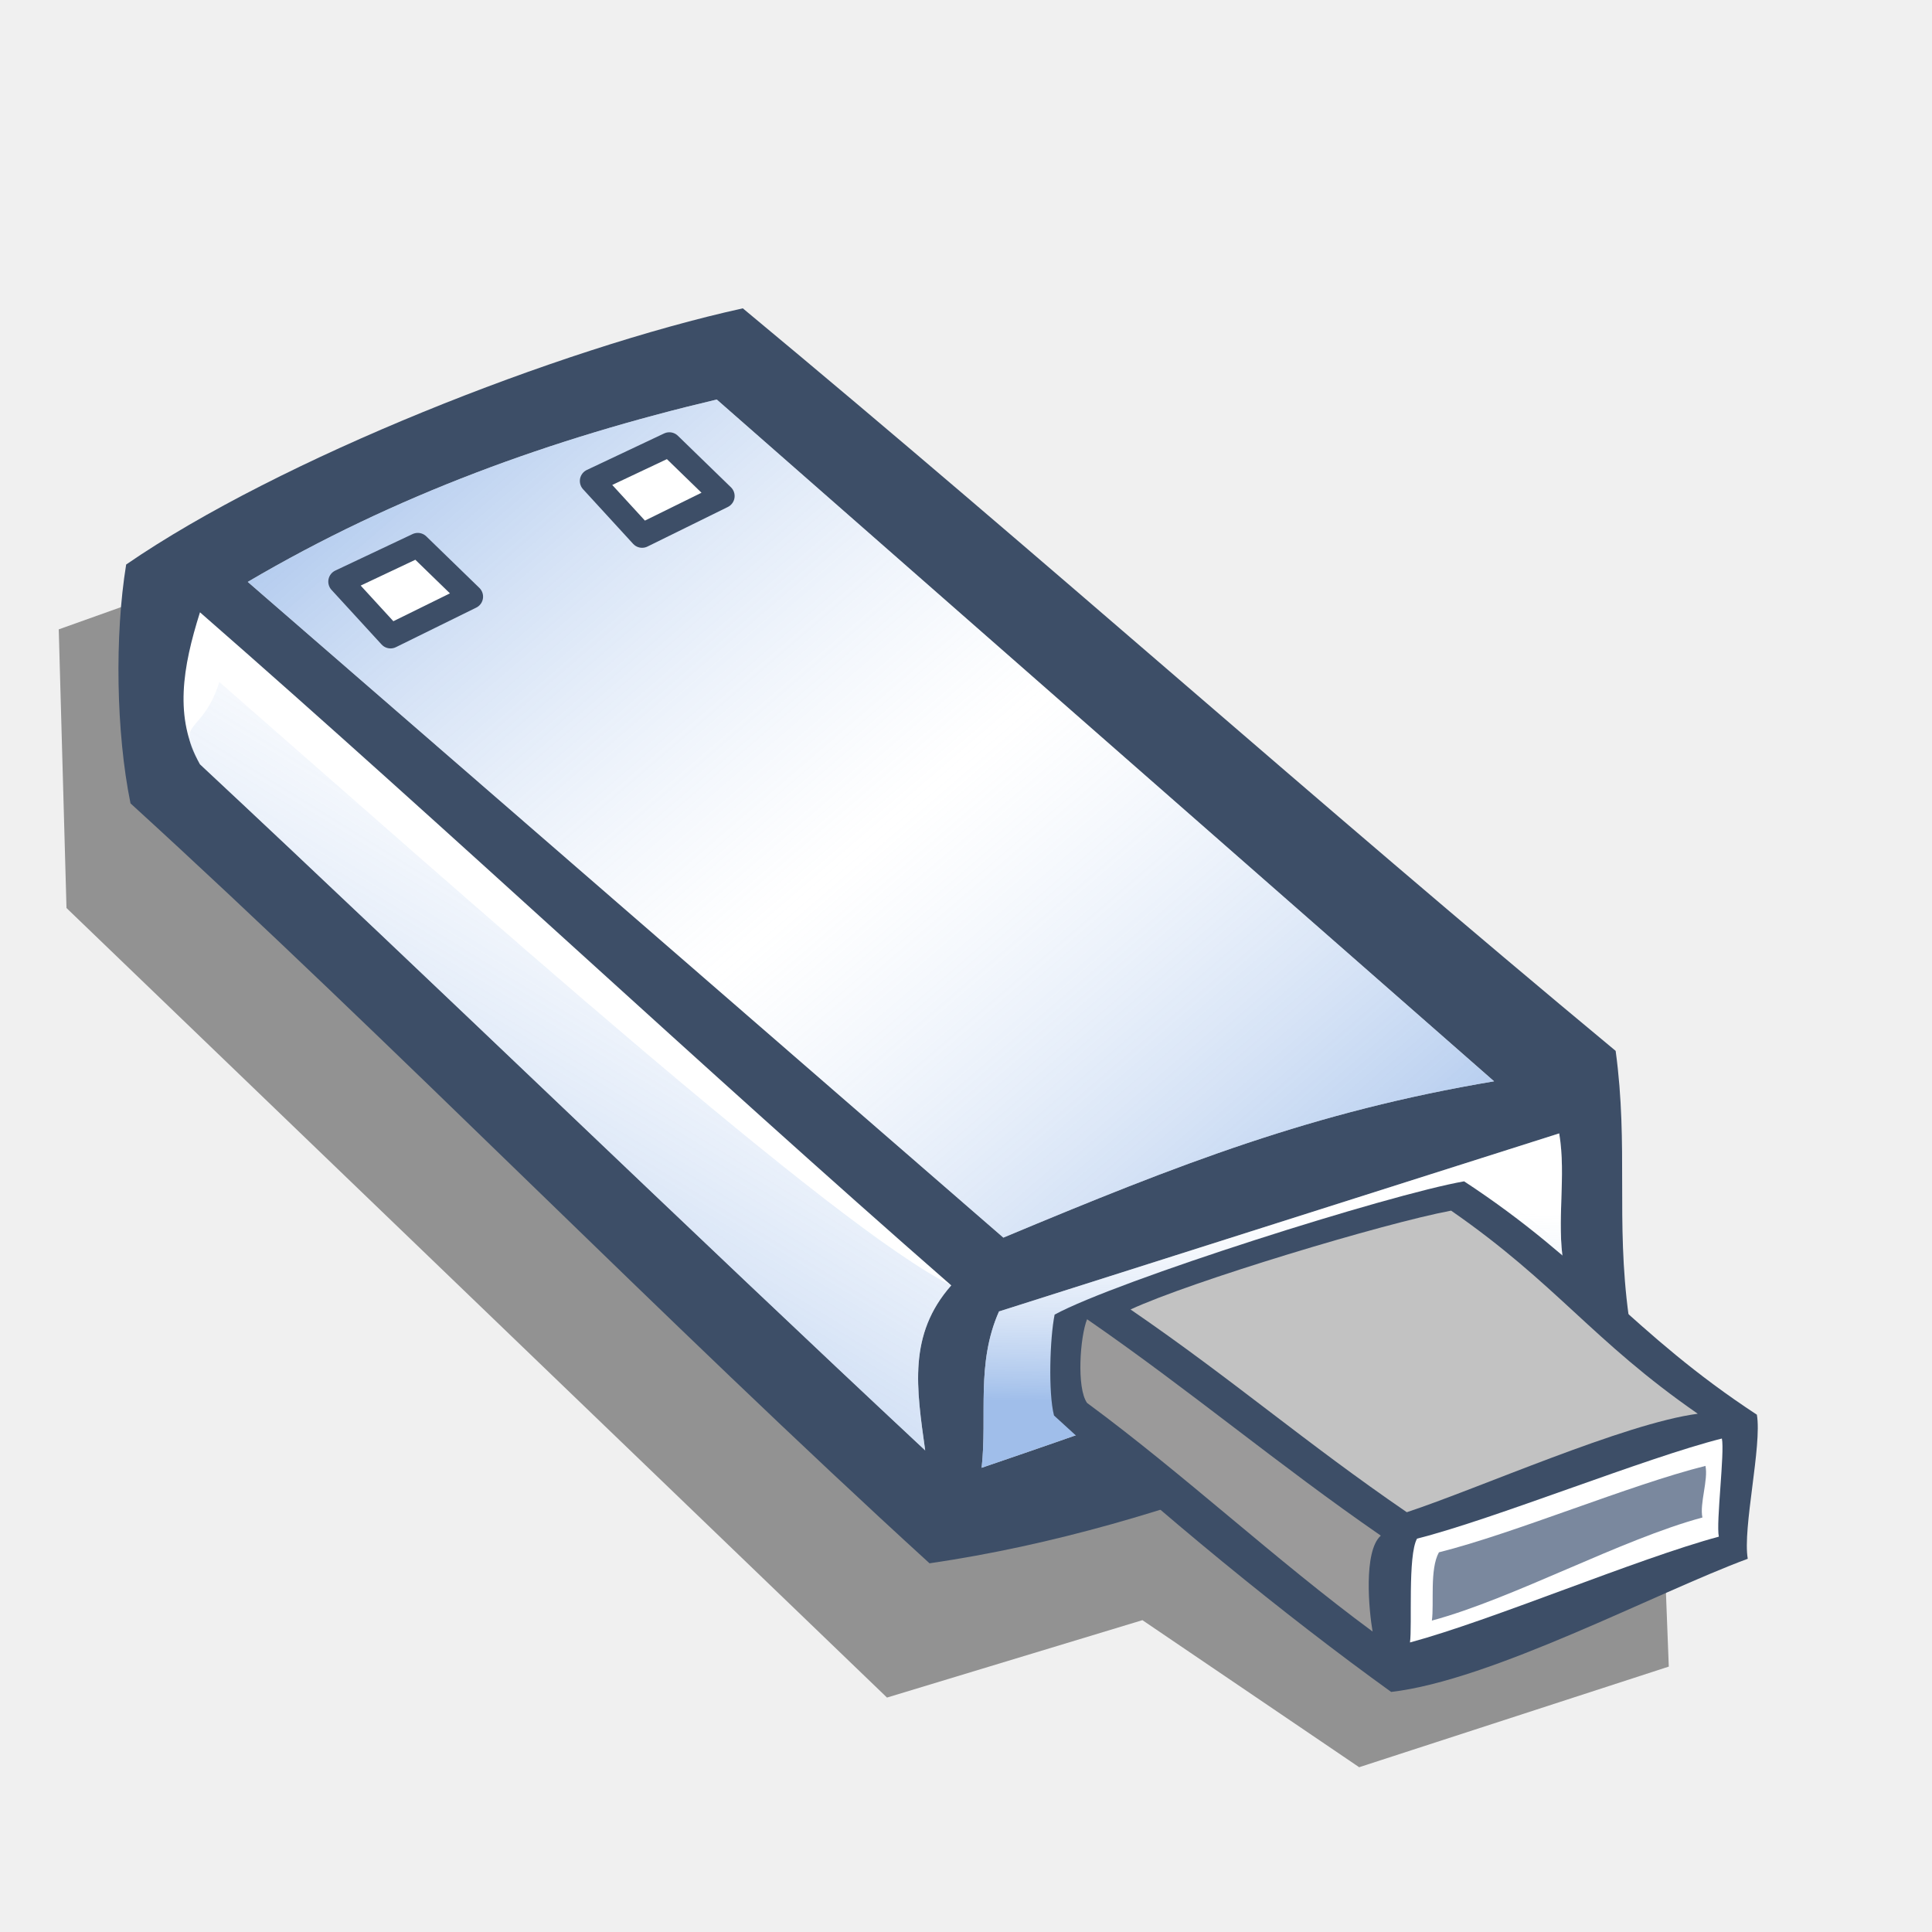
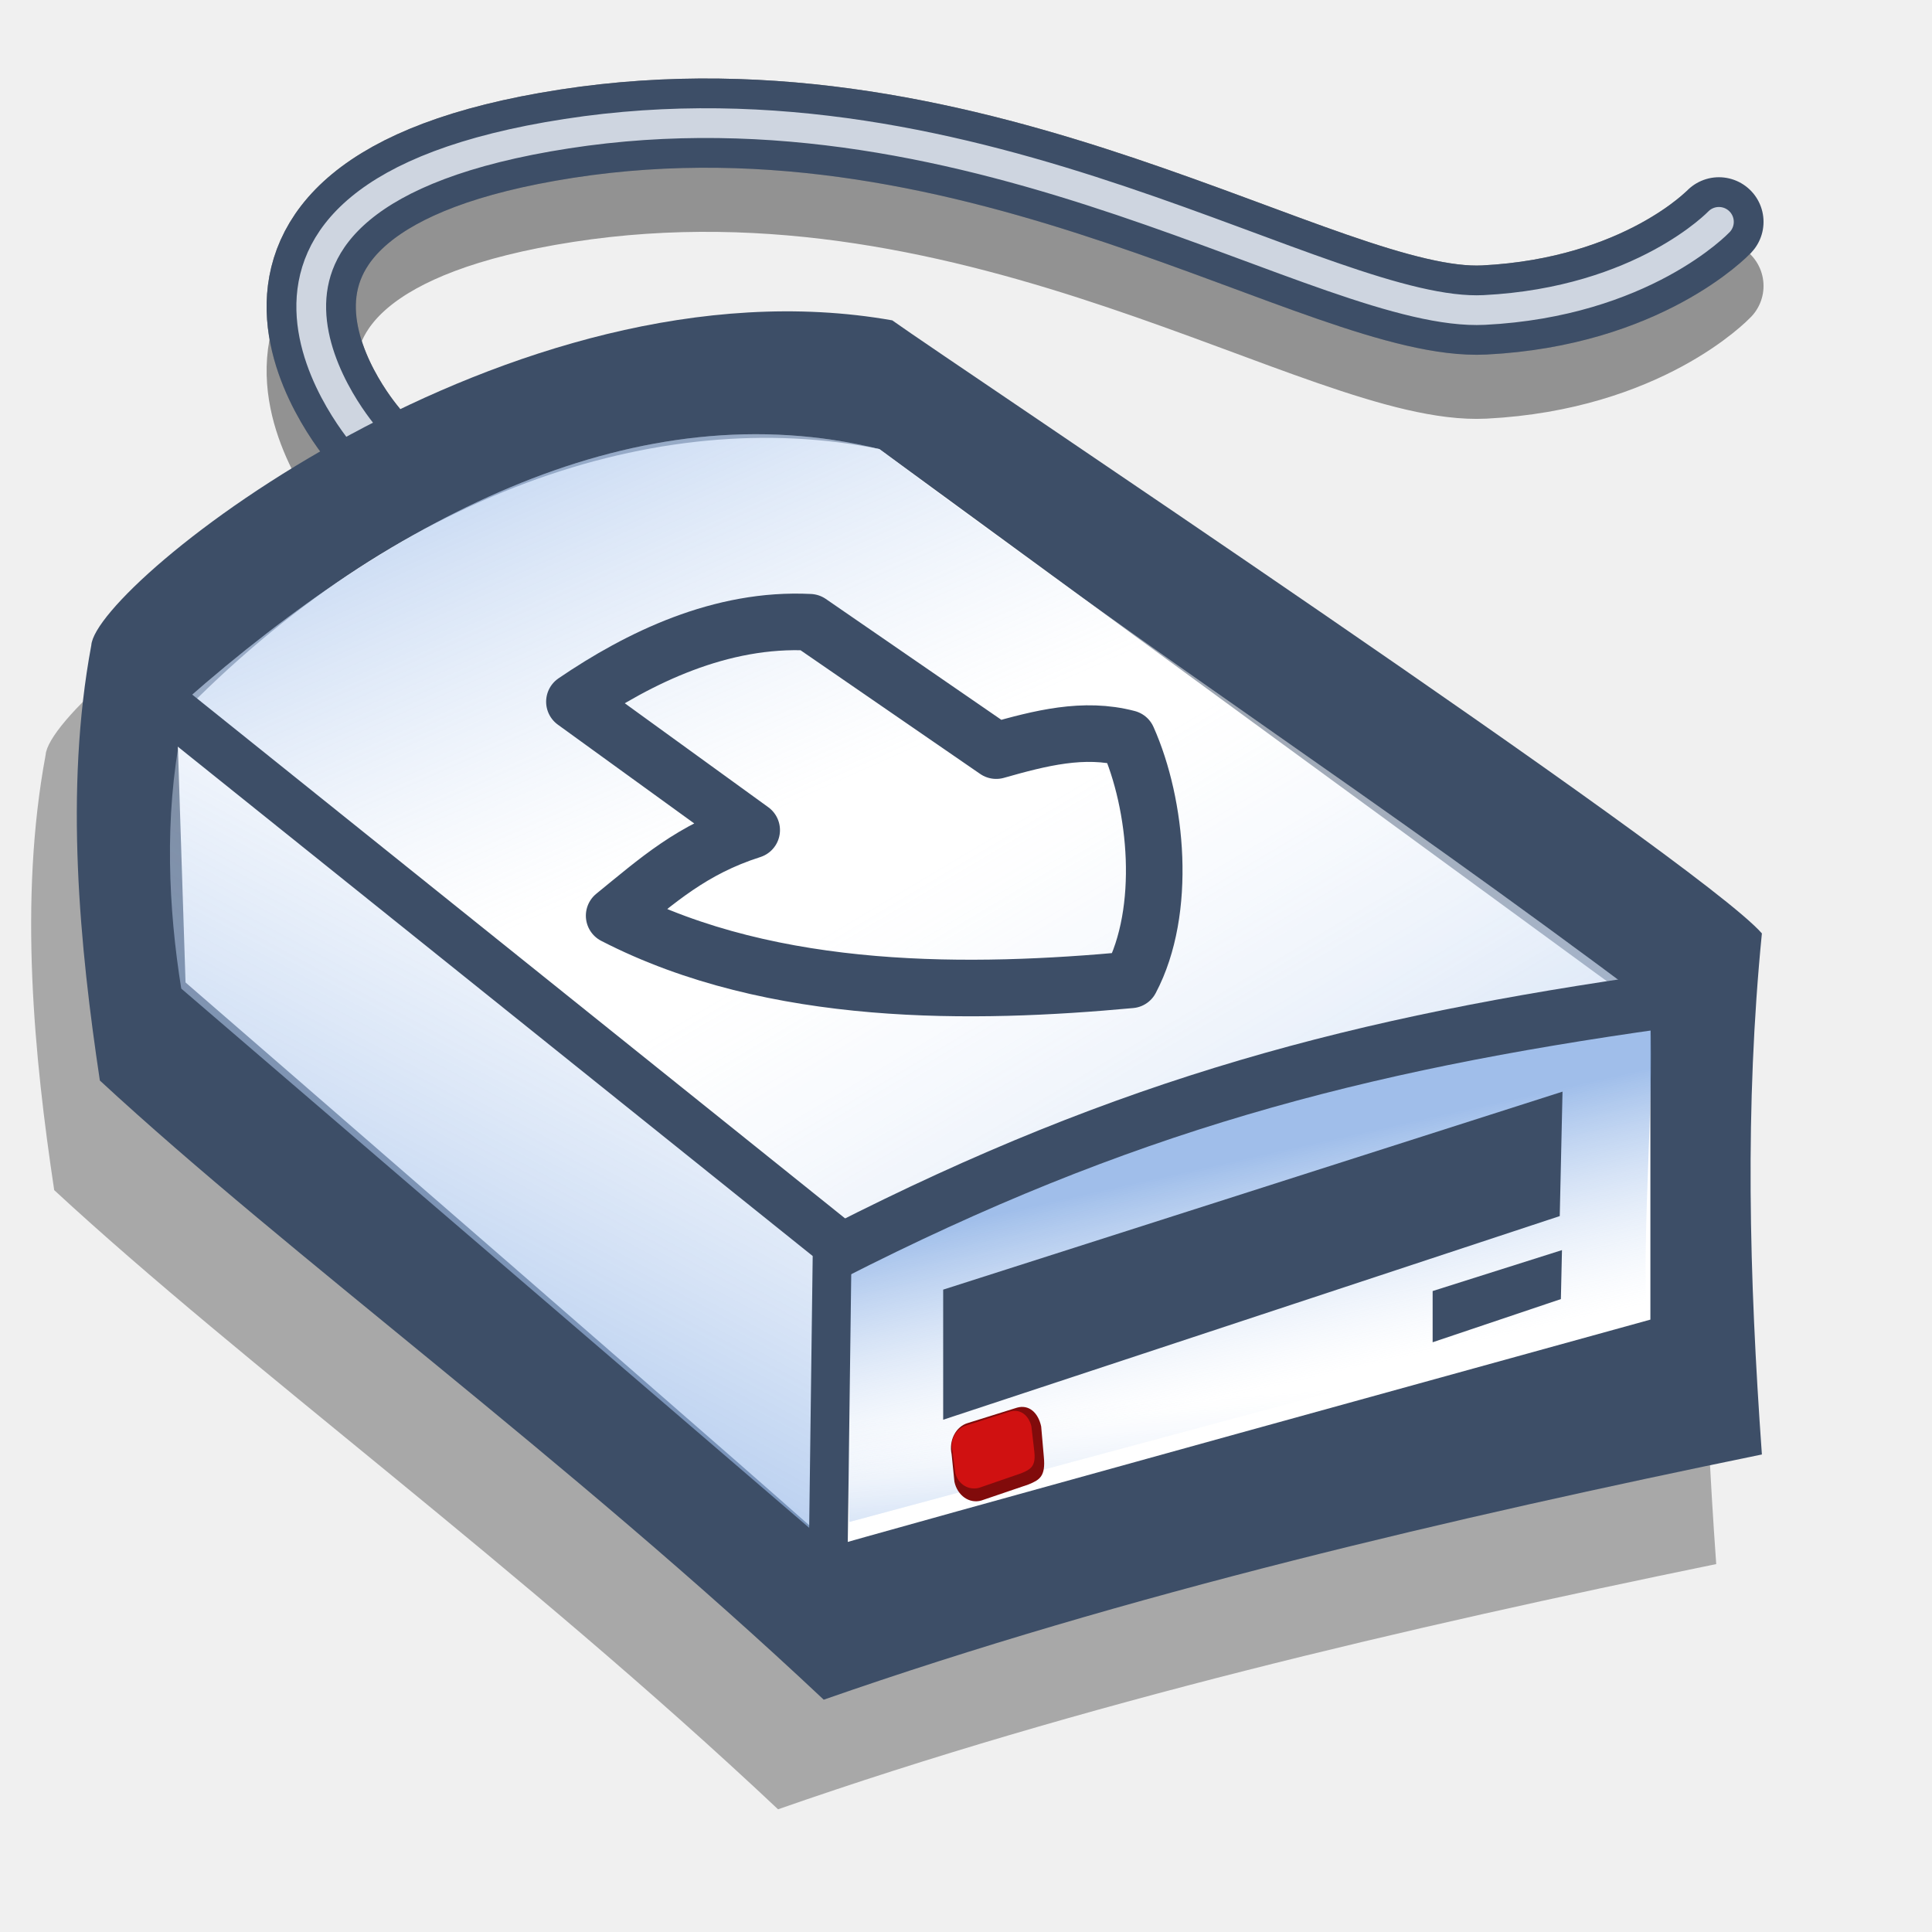
- <svg xmlns="http://www.w3.org/2000/svg" xmlns:xlink="http://www.w3.org/1999/xlink" width="72pt" height="72pt" id="svg2066">
+ <svg xmlns="http://www.w3.org/2000/svg" xmlns:xlink="http://www.w3.org/1999/xlink" width="72pt" height="72pt" id="svg1882">
  <defs id="defs3">
-     <linearGradient id="linearGradient2175">
-       <stop offset="0" style="stop-color:#7fa8e3;stop-opacity:0.741;" id="stop2177" />
-       <stop offset="1" style="stop-color:#ffffff;stop-opacity:0.29;" id="stop2176" />
+     <linearGradient id="linearGradient1995">
+       <stop offset="0" style="stop-color:#7fa8e3;stop-opacity:0.741;" id="stop1997" />
+       <stop offset="1" style="stop-color:#ffffff;stop-opacity:0.29;" id="stop1996" />
+     </linearGradient>
+     <linearGradient id="linearGradient1947">
+       <stop offset="0" style="stop-color:#7fa8e3;stop-opacity:0.741;" id="stop1949" />
+       <stop offset="1" style="stop-color:#ffffff;stop-opacity:0.29;" id="stop1948" />
    </linearGradient>
    <defs id="defs697">
      <linearGradient id="linearGradient768">
        <stop style="stop-color:#970000;stop-opacity:1;" offset="0" id="stop769" />
        <stop style="stop-color:#ffffff;stop-opacity:0;" offset="1" id="stop770" />
      </linearGradient>
      <linearGradient id="linearGradient762">
        <stop style="stop-color:#7d7d7d;stop-opacity:1;" offset="0" id="stop763" />
        <stop style="stop-color:#ffffff;stop-opacity:1;" offset="1" id="stop764" />
      </linearGradient>
-       <linearGradient id="linearGradient734">
-         <stop style="stop-color:#7fa8e3;stop-opacity:0.741;" offset="0" id="stop735" />
-         <stop style="stop-color:#ffffff;stop-opacity:0.29;" offset="1" id="stop736" />
-       </linearGradient>
-       <linearGradient id="linearGradient714" x1="0" y1="0.5" x2="1" y2="0.5" gradientUnits="objectBoundingBox" spreadMethod="pad" xlink:href="#linearGradient2175" />
-       <linearGradient xlink:href="#linearGradient714" id="linearGradient717" x1="52.699" y1="118.881" x2="27.752" y2="95.902" gradientUnits="userSpaceOnUse" gradientTransform="scale(1.615491,0.619007)" spreadMethod="pad" />
-       <linearGradient xlink:href="#linearGradient734" id="linearGradient719" x1="8.762" y1="64.305" x2="27.938" y2="87.763" gradientUnits="userSpaceOnUse" gradientTransform="matrix(1.615491,0,0,0.619007,7.394509e-8,-1.278808e-6)" spreadMethod="pad" />
-       <linearGradient xlink:href="#linearGradient714" id="linearGradient721" x1="21.656" y1="86.003" x2="33.825" y2="57.582" gradientUnits="userSpaceOnUse" spreadMethod="pad" gradientTransform="matrix(1.066005,0,0,0.938082,7.394509e-8,-1.278808e-6)" />
-       <linearGradient xlink:href="#linearGradient714" id="linearGradient723" x1="43.402" y1="124.643" x2="42.538" y2="116.731" gradientUnits="userSpaceOnUse" gradientTransform="scale(1.519424,0.658144)" spreadMethod="pad" />
-       <linearGradient xlink:href="#linearGradient714" id="linearGradient725" x1="42.164" y1="103.866" x2="46.259" y2="115.265" gradientUnits="userSpaceOnUse" gradientTransform="matrix(1.519424,0,0,0.658144,7.394509e-8,-1.278808e-6)" spreadMethod="pad" />
+       <linearGradient id="linearGradient734" x1="0" y1="0.5" x2="1" y2="0.5" gradientUnits="objectBoundingBox" spreadMethod="pad" xlink:href="#linearGradient1995" />
+       <linearGradient id="linearGradient714" x1="0" y1="0.5" x2="1" y2="0.5" gradientUnits="objectBoundingBox" spreadMethod="pad" xlink:href="#linearGradient1947" />
+       <linearGradient xlink:href="#linearGradient1947" id="linearGradient717" x1="52.699" y1="118.881" x2="27.752" y2="95.902" gradientUnits="userSpaceOnUse" gradientTransform="scale(1.615491,0.619007)" spreadMethod="pad" />
+       <linearGradient xlink:href="#linearGradient1995" id="linearGradient719" x1="8.762" y1="64.305" x2="27.938" y2="87.763" gradientUnits="userSpaceOnUse" gradientTransform="matrix(1.615491,0,0,0.619007,7.394509e-8,-1.278808e-6)" spreadMethod="pad" />
+       <linearGradient xlink:href="#linearGradient1947" id="linearGradient721" x1="21.656" y1="86.003" x2="33.825" y2="57.582" gradientUnits="userSpaceOnUse" spreadMethod="pad" gradientTransform="matrix(1.066005,0,0,0.938082,7.394509e-8,-1.278808e-6)" />
+       <linearGradient xlink:href="#linearGradient1947" id="linearGradient723" x1="43.402" y1="124.643" x2="42.538" y2="116.731" gradientUnits="userSpaceOnUse" gradientTransform="scale(1.519424,0.658144)" spreadMethod="pad" />
+       <linearGradient xlink:href="#linearGradient1947" id="linearGradient725" x1="42.164" y1="103.866" x2="46.259" y2="115.265" gradientUnits="userSpaceOnUse" gradientTransform="matrix(1.519424,0,0,0.658144,7.394509e-8,-1.278808e-6)" spreadMethod="pad" />
      <linearGradient xlink:href="#linearGradient762" id="linearGradient761" x1="28.345" y1="41.448" x2="5.58" y2="27.469" gradientUnits="userSpaceOnUse" spreadMethod="pad" gradientTransform="scale(1.51774,0.658874)" />
      <linearGradient xlink:href="#linearGradient768" id="linearGradient766" x1="9.884" y1="34.841" x2="-1.722" y2="27.354" gradientUnits="userSpaceOnUse" spreadMethod="pad" gradientTransform="scale(1.61859,0.617822)" />
    </defs>
-     <linearGradient xlink:href="#linearGradient2175" id="linearGradient2174" gradientTransform="matrix(1.500884,0,0,1.009305,-8.619421,-19.4972)" x1="12.433" y1="43.177" x2="34.684" y2="60.584" gradientUnits="userSpaceOnUse" spreadMethod="reflect" />
-     <linearGradient xlink:href="#linearGradient2175" id="linearGradient2182" gradientTransform="matrix(1.177961,0,0,1.285993,-8.619421,-19.4972)" x1="20.774" y1="69.179" x2="34.381" y2="45.145" gradientUnits="userSpaceOnUse" />
-     <linearGradient xlink:href="#linearGradient2175" id="linearGradient2191" gradientTransform="matrix(1.623648,0,0,0.932991,-8.619421,-19.4972)" x1="44.374" y1="95.73" x2="44.694" y2="85.295" gradientUnits="userSpaceOnUse" />
-     <defs id="defs2196">
-       <defs id="defs550">
-         <linearGradient x1="0" y1="0" x2="1" y2="0" id="linearGradient632" gradientUnits="objectBoundingBox" spreadMethod="pad">
-           <stop style="stop-color:#ffb700;stop-opacity:1;" offset="0" id="stop633" />
-           <stop style="stop-color:#ffd58f;stop-opacity:0;" offset="1" id="stop634" />
-         </linearGradient>
-         <linearGradient x1="0" y1="0" x2="1" y2="0" id="linearGradient556" gradientUnits="objectBoundingBox" spreadMethod="pad">
-           <stop style="stop-color:#000000;stop-opacity:1;" offset="0" id="stop557" />
-           <stop style="stop-color:#bdf2ff;stop-opacity:0.384;" offset="1" id="stop558" />
-         </linearGradient>
-         <linearGradient id="linearGradient559" xlink:href="#linearGradient632" x1="60.645" y1="19.296" x2="35.371" y2="69.143" gradientUnits="userSpaceOnUse" spreadMethod="pad" />
-         <linearGradient xlink:href="#linearGradient632" id="linearGradient631" x1="85.638" y1="17.444" x2="73.916" y2="54.628" gradientUnits="userSpaceOnUse" spreadMethod="pad" gradientTransform="scale(0.740666,1.350136)" />
-       </defs>
-     </defs>
  </defs>
-   <path style="fill:#000000;fill-opacity:0.392;fill-rule:evenodd;stroke:none;stroke-width:0.25pt;stroke-linecap:butt;stroke-linejoin:miter;stroke-opacity:1" d="M 8.304,29.35 L 2.919,31.273 L 3.304,45.119 L 44.074,84.351 L 56.766,80.505 L 67.536,87.812 L 82.921,82.812 L 82.536,72.812 L 8.304,29.35 z " id="path2322" />
-   <path style="fill:#3d4e67;fill-opacity:1;fill-rule:evenodd;stroke:none;stroke-width:0.25pt;stroke-linecap:butt;stroke-linejoin:miter;stroke-opacity:1" d="M 6.485,39.919 C 19.575,51.859 33.098,65.74 46.188,77.68 C 58.487,75.882 69.708,70.631 80.928,65.381 C 80.281,60.634 80.928,56.966 80.281,52.218 C 65.033,39.559 52.158,27.979 36.91,15.321 C 27.775,17.334 13.893,22.801 6.269,28.051 C 5.694,31.576 5.766,36.395 6.485,39.919 z " id="path2083" />
+   <g id="g2618" transform="matrix(1.099434,0,0,1.099434,-9.871644,-12.04914)">
+     <path id="path2018" d="m 25.542,33.66 c 0,0 -9.668,-10.864 9.044,-13.761 18.711,-2.897 34.304,8.329 41.477,7.967 7.173,-0.362 10.603,-3.983 10.603,-3.983" style="fill:none;stroke:#000000;stroke-width:4.033;stroke-linecap:round;stroke-linejoin:miter;stroke-miterlimit:4;stroke-opacity:0.392" />
+     <path id="path2015" d="m 25.542,30.763 c 0,0 -9.668,-10.864 9.044,-13.761 18.711,-2.897 34.304,8.329 41.477,7.967 7.173,-0.362 10.603,-3.983 10.603,-3.983" style="fill:none;stroke:#848484;stroke-width:4.033;stroke-linecap:butt;stroke-linejoin:miter;stroke-miterlimit:4;stroke-opacity:1" />
+     <path id="path2014" d="m 25.542,30.763 c 0,0 -9.668,-10.864 9.044,-13.761 18.711,-2.897 34.304,8.329 41.477,7.967 7.173,-0.362 10.603,-3.983 10.603,-3.983" style="fill:none;stroke:#3d4e67;stroke-width:4.033;stroke-linecap:round;stroke-linejoin:miter;stroke-miterlimit:4;stroke-opacity:1;stroke-dasharray:none" />
+     <path id="path2016" d="m 25.542,30.763 c 0,0 -9.668,-10.864 9.044,-13.761 18.711,-2.897 34.304,8.329 41.477,7.967 7.173,-0.362 10.603,-3.983 10.603,-3.983" style="fill:none;stroke:#ced5e0;stroke-width:1.344;stroke-linecap:round;stroke-linejoin:miter;stroke-miterlimit:4;stroke-opacity:1;stroke-dasharray:none" />
+   </g>
  <g id="layer1" />
-   <path style="fill:#ffffff;fill-opacity:1;fill-rule:evenodd;stroke:none;stroke-width:0.25pt;stroke-linecap:butt;stroke-linejoin:miter;stroke-opacity:1" d="M 12.311,28.914 C 24.826,39.775 37.341,50.636 49.856,61.497 C 58.631,57.829 65.248,55.239 74.239,53.729 C 61.364,42.437 48.49,31.144 35.615,19.852 C 27.415,21.794 19.647,24.599 12.311,28.914 z " id="path2077" />
-   <path style="fill:#ffffff;fill-opacity:1;fill-rule:evenodd;stroke:none;stroke-width:0.25pt;stroke-linecap:butt;stroke-linejoin:miter;stroke-opacity:1" d="M 9.937,30.425 C 22.453,41.358 34.752,52.938 47.267,63.87 C 45.109,66.316 45.541,68.977 45.972,72.07 C 34.104,60.993 21.805,49.054 9.937,37.977 C 8.643,35.675 9.074,33.158 9.937,30.425 z " id="path2078" />
-   <path style="fill:#ffffff;fill-opacity:1;fill-rule:evenodd;stroke:none;stroke-width:0.25pt;stroke-linecap:butt;stroke-linejoin:miter;stroke-opacity:1" d="M 49.64,65.165 C 48.49,67.754 49.065,70.344 48.777,72.933 C 58.703,69.553 67.766,66.172 77.691,62.792 C 77.332,60.634 77.835,58.476 77.476,56.318 C 68.197,59.267 58.919,62.216 49.64,65.165 z " id="path2079" />
-   <path style="fill:url(#linearGradient2191);fill-opacity:1;fill-rule:evenodd;stroke:none;stroke-width:0.25pt;stroke-linecap:butt;stroke-linejoin:miter;stroke-opacity:1" d="M 49.64,65.165 C 48.49,67.754 49.065,70.344 48.777,72.933 C 58.703,69.553 67.766,66.172 77.691,62.792 C 77.332,60.634 77.835,58.476 77.476,56.318 C 68.197,59.267 58.919,62.216 49.64,65.165 z " id="path2183" />
-   <path style="fill:#3d4e67;fill-opacity:1;fill-rule:evenodd;stroke:none;stroke-width:0.25pt;stroke-linecap:butt;stroke-linejoin:miter;stroke-opacity:1" d="M 52.373,70.335 C 57.7,75.238 63.799,80.233 69.126,84.071 C 74.132,83.493 82.279,79.143 86.845,77.455 C 86.581,75.929 87.561,71.821 87.298,70.295 C 81.092,66.225 78.956,62.769 72.751,58.7 C 69.034,59.347 55.507,63.634 52.404,65.322 C 52.17,66.455 52.08,69.202 52.373,70.335 z " id="path2166" />
-   <path style="fill:#c2c2c2;fill-opacity:1;fill-rule:evenodd;stroke:none;stroke-width:0.25pt;stroke-linecap:butt;stroke-linejoin:miter;stroke-opacity:1" d="M 56.176,65.067 C 61.269,68.558 64.81,71.65 69.903,75.141 C 73.474,73.962 80.703,70.733 84.361,70.248 C 79.122,66.618 77.344,63.786 72.105,60.156 C 68.768,60.781 59.161,63.679 56.176,65.067 z " id="path2167" />
-   <path style="fill:#9b9a9a;fill-opacity:1;fill-rule:evenodd;stroke:none;stroke-width:0.25pt;stroke-linecap:butt;stroke-linejoin:miter;stroke-opacity:1" d="M 54.016,65.552 C 59.109,69.067 63.518,72.789 68.611,76.304 C 67.733,77.09 68.028,80.076 68.203,81.07 C 63.374,77.509 58.846,73.271 54.016,69.711 C 53.489,68.971 53.665,66.431 54.016,65.552 z " id="path2168" />
-   <path style="fill:#ffffff;fill-opacity:1;fill-rule:evenodd;stroke:none;stroke-width:0.25pt;stroke-linecap:butt;stroke-linejoin:miter;stroke-opacity:1" d="M 70.412,76.454 C 69.944,77.286 70.178,80.781 70.061,81.613 C 74.1,80.527 81.369,77.443 85.408,76.356 C 85.262,75.663 85.706,72.173 85.559,71.48 C 81.783,72.428 74.188,75.506 70.412,76.454 z " id="path2169" />
-   <path style="fill:url(#linearGradient2174);fill-opacity:1;fill-rule:evenodd;stroke:none;stroke-width:0.25pt;stroke-linecap:butt;stroke-linejoin:miter;stroke-opacity:1" d="M 12.311,28.914 C 24.826,39.775 37.341,50.636 49.856,61.497 C 58.631,57.829 65.248,55.239 74.239,53.729 C 61.364,42.437 48.49,31.144 35.615,19.852 C 27.415,21.794 19.647,24.599 12.311,28.914 z " id="path2170" />
-   <path style="fill:url(#linearGradient2182);fill-opacity:1;fill-rule:evenodd;stroke:none;stroke-width:0.25pt;stroke-linecap:butt;stroke-linejoin:miter;stroke-opacity:1" d="M 10.899,33.887 C 23.414,44.819 41.483,61.015 47.267,63.87 C 45.109,66.316 45.541,68.977 45.972,72.07 C 34.104,60.993 21.805,49.054 9.937,37.977 C 8.643,35.675 10.036,36.62 10.899,33.887 z " id="path2178" />
-   <path style="fill:#ffffff;fill-opacity:1;fill-rule:nonzero;stroke:#3d4e67;stroke-width:1.213;stroke-linecap:round;stroke-linejoin:round;stroke-miterlimit:4;stroke-opacity:1" d="M 16.919,28.9 L 20.759,27.086 L 23.397,29.648 L 19.406,31.613 L 16.919,28.9 z " id="path2194" />
-   <path style="fill:#ffffff;fill-opacity:1;fill-rule:nonzero;stroke:#3d4e67;stroke-width:1.213;stroke-linecap:round;stroke-linejoin:round;stroke-miterlimit:4;stroke-opacity:1" d="M 29.419,23.9 L 33.259,22.086 L 35.897,24.648 L 31.906,26.613 L 29.419,23.9 z " id="rect2192" />
-   <path style="fill:#7a889e;fill-opacity:1;fill-rule:evenodd;stroke:none;stroke-width:0.25pt;stroke-linecap:butt;stroke-linejoin:miter;stroke-opacity:1" d="M 71.5,77.134 C 71.032,77.966 71.266,79.693 71.149,80.526 C 75.188,79.439 80.553,76.491 84.592,75.404 C 84.446,74.711 84.89,73.533 84.743,72.839 C 80.967,73.787 75.276,76.186 71.5,77.134 z " id="path2321" />
+   <g id="g2599" transform="matrix(0.9681548,0,0,0.9681548,1.331665,2.244132)">
+     <path id="path780" style="font-size:12px;fill-opacity:0.3;fill-rule:evenodd;stroke-width:1" transform="matrix(0.994837,0,0,1.423897,-4.089137,-34.46167)" d="M 5.082,49.783 C 3.683,55.013 4.493,60.685 5.524,65.472 15.321,71.807 29.536,79.025 42.868,87.79 58.557,83.96 75.358,81.235 91.268,78.951 90.605,72.47 90.384,66.43 91.268,60.169 87.953,57.517 49.497,39.619 46.404,38.072 26.738,35.641 5.303,47.574 5.082,49.783 z" />
+     <path id="path726" style="font-size:12px;fill:#3d4e67;fill-rule:evenodd;stroke-width:1" transform="matrix(0.994837,0,0,1.423897,-1.745386,-40.08667)" d="M 5.082,49.783 C 3.683,55.013 4.493,60.685 5.524,65.472 15.321,71.807 29.536,79.025 42.868,87.79 58.557,83.96 75.358,81.235 91.268,78.951 90.605,72.47 90.384,66.43 91.268,60.169 87.953,57.517 49.497,39.619 46.404,38.072 26.738,35.641 5.303,47.574 5.082,49.783 z" />
+     <path id="path727" style="font-size:12px;fill:#ffffff;fill-rule:evenodd;stroke-width:1" transform="matrix(0.994837,0,0,1.423897,-1.745386,-40.08667)" d="m 9.502,52.435 c 0.147,3.167 0.295,6.335 0.442,9.502 0,0 33.588,20.329 33.367,20.329 -0.221,0 42.205,-8.176 42.205,-8.176 0,-3.683 0,-7.366 0,-11.049 C 72.257,56.265 58.999,49.489 45.741,42.712 34.324,41.092 20.698,44.333 9.502,52.435 z" />
+     <path id="path702" style="font-size:12px;fill:url(#linearGradient717);fill-rule:evenodd;stroke-width:1" transform="matrix(0.994837,0,0,1.423897,-1.745386,-40.08667)" d="M 9.944,51.772 C 22.907,59.064 31.231,63.925 44.194,71.217 57.6,66.872 71.005,62.747 85.737,62.821 70.269,54.718 61.209,50.815 45.741,42.712 33.293,40.576 20.845,45.069 9.944,51.772 z" />
+     <path id="path718" style="font-size:12px;fill:url(#linearGradient719);fill-rule:evenodd;stroke-width:1" transform="matrix(0.994837,0,0,1.423897,-1.745386,-40.08667)" d="M 9.944,51.772 C 22.907,59.064 31.231,63.925 44.194,71.217 57.6,66.872 71.005,62.747 85.737,62.821 70.269,54.718 61.209,50.815 45.741,42.712 33.293,40.576 20.845,45.069 9.944,51.772 z" />
+     <path id="path720" style="font-size:12px;fill:url(#linearGradient721);fill-rule:evenodd;stroke-width:1" transform="matrix(0.994837,0,0,1.423897,-1.745386,-40.08667)" d="M 9.723,52.877 C 20.698,59.211 31.01,65.104 42.647,71.88 c 0.074,3.388 0.147,6.776 0.221,10.165 C 31.82,75.416 20.771,68.787 9.723,62.158 c -0.663,-2.873 -0.884,-6.187 0,-9.281 z" />
+     <path id="path722" style="font-size:12px;fill:url(#linearGradient723);fill-rule:evenodd;stroke-width:1" transform="matrix(0.994837,0,0,1.423897,-1.745386,-40.08667)" d="m 43.973,72.322 0.221,9.06 41.101,-7.734 -0.442,-10.165 z" />
+     <path id="path724" style="font-size:12px;fill:url(#linearGradient725);fill-rule:evenodd;stroke-width:1" transform="matrix(0.994837,0,0,1.423897,-1.745386,-40.08667)" d="m 44.194,72.318 c 0,2.725 0,6.339 0,9.064 13.7,-2.578 27.4,-5.156 41.101,-7.734 -0.147,-3.388 0.368,-6.997 0.221,-10.386 -17.088,1.473 -32.409,4.489 -41.322,9.055 z" />
+     <path id="path728" style="font-size:12px;fill:none;stroke:#3d4e67;stroke-width:2" transform="matrix(0.994837,0,0,1.423897,-1.745386,-40.08667)" d="M 8.618,51.772 43.31,71.218 43.089,83.15" />
+     <path id="path729" style="font-size:12px;fill:none;stroke:#3d4e67;stroke-width:2" transform="matrix(0.994837,0,0,1.423897,-1.745386,-40.08667)" d="M 43.531,71.659 C 58.41,66.356 70.416,64.146 86.179,62.6" />
+     <path id="path642" style="font-size:12px;fill:#3d4e67;fill-opacity:1;fill-rule:evenodd;stroke:none" d="m 47.032,63.871 0,6.677 31.645,-10.452 0.142,-6.387 z" />
+     <path id="path2612" d="m 48.298,70.717 c -0.612,0.175 -0.984,0.889 -0.833,1.6 l 0.144,1.412 c 0.151,0.711 0.766,1.142 1.378,0.967 l 2.424,-0.825 c 0.567,-0.235 0.885,-0.405 0.787,-1.419 l -0.136,-1.556 c -0.151,-0.711 -0.63,-1.142 -1.242,-0.967 z" style="font-size:12px;fill:#810b0b;fill-opacity:1;fill-rule:evenodd;stroke-width:1pt" />
+     <path id="path2614" d="m 48.219,70.842 c -0.54,0.159 -0.858,0.747 -0.712,1.317 l 0.15,1.136 c 0.145,0.57 0.697,0.9 1.237,0.741 l 2.135,-0.737 c 0.499,-0.206 0.778,-0.353 0.675,-1.169 l -0.146,-1.253 c -0.145,-0.57 -0.576,-0.904 -1.116,-0.745 z" style="font-size:12px;fill:#d01111;fill-opacity:1;fill-rule:evenodd;stroke-width:1pt" />
+     <path d="m 72.153,63.944 0,2.628 6.582,-2.216 0.056,-2.514 z" style="font-size:12px;fill:#3d4e67;fill-opacity:1;fill-rule:evenodd;stroke:none" id="path3194" />
+     <path id="path3196" d="m 28.106,33.697 c 3.316,-2.257 7.518,-4.312 12.079,-4.079 l 9.569,6.589 c 2.248,-0.638 4.497,-1.22 6.745,-0.627 1.52,3.399 2.036,8.837 0.157,12.393 -8.05,0.745 -18.305,0.936 -26.511,-3.294 2.232,-1.814 3.99,-3.412 7.059,-4.392 z" style="opacity:1;fill:none;stroke:#3d4e67;stroke-width:2.904;stroke-linecap:butt;stroke-linejoin:round;stroke-miterlimit:4;stroke-opacity:1;stroke-dasharray:none;stroke-dashoffset:0;marker:none;marker-start:none;marker-mid:none;marker-end:none;visibility:visible;display:inline;overflow:visible;enable-background:accumulate" />
+   </g>
</svg>
